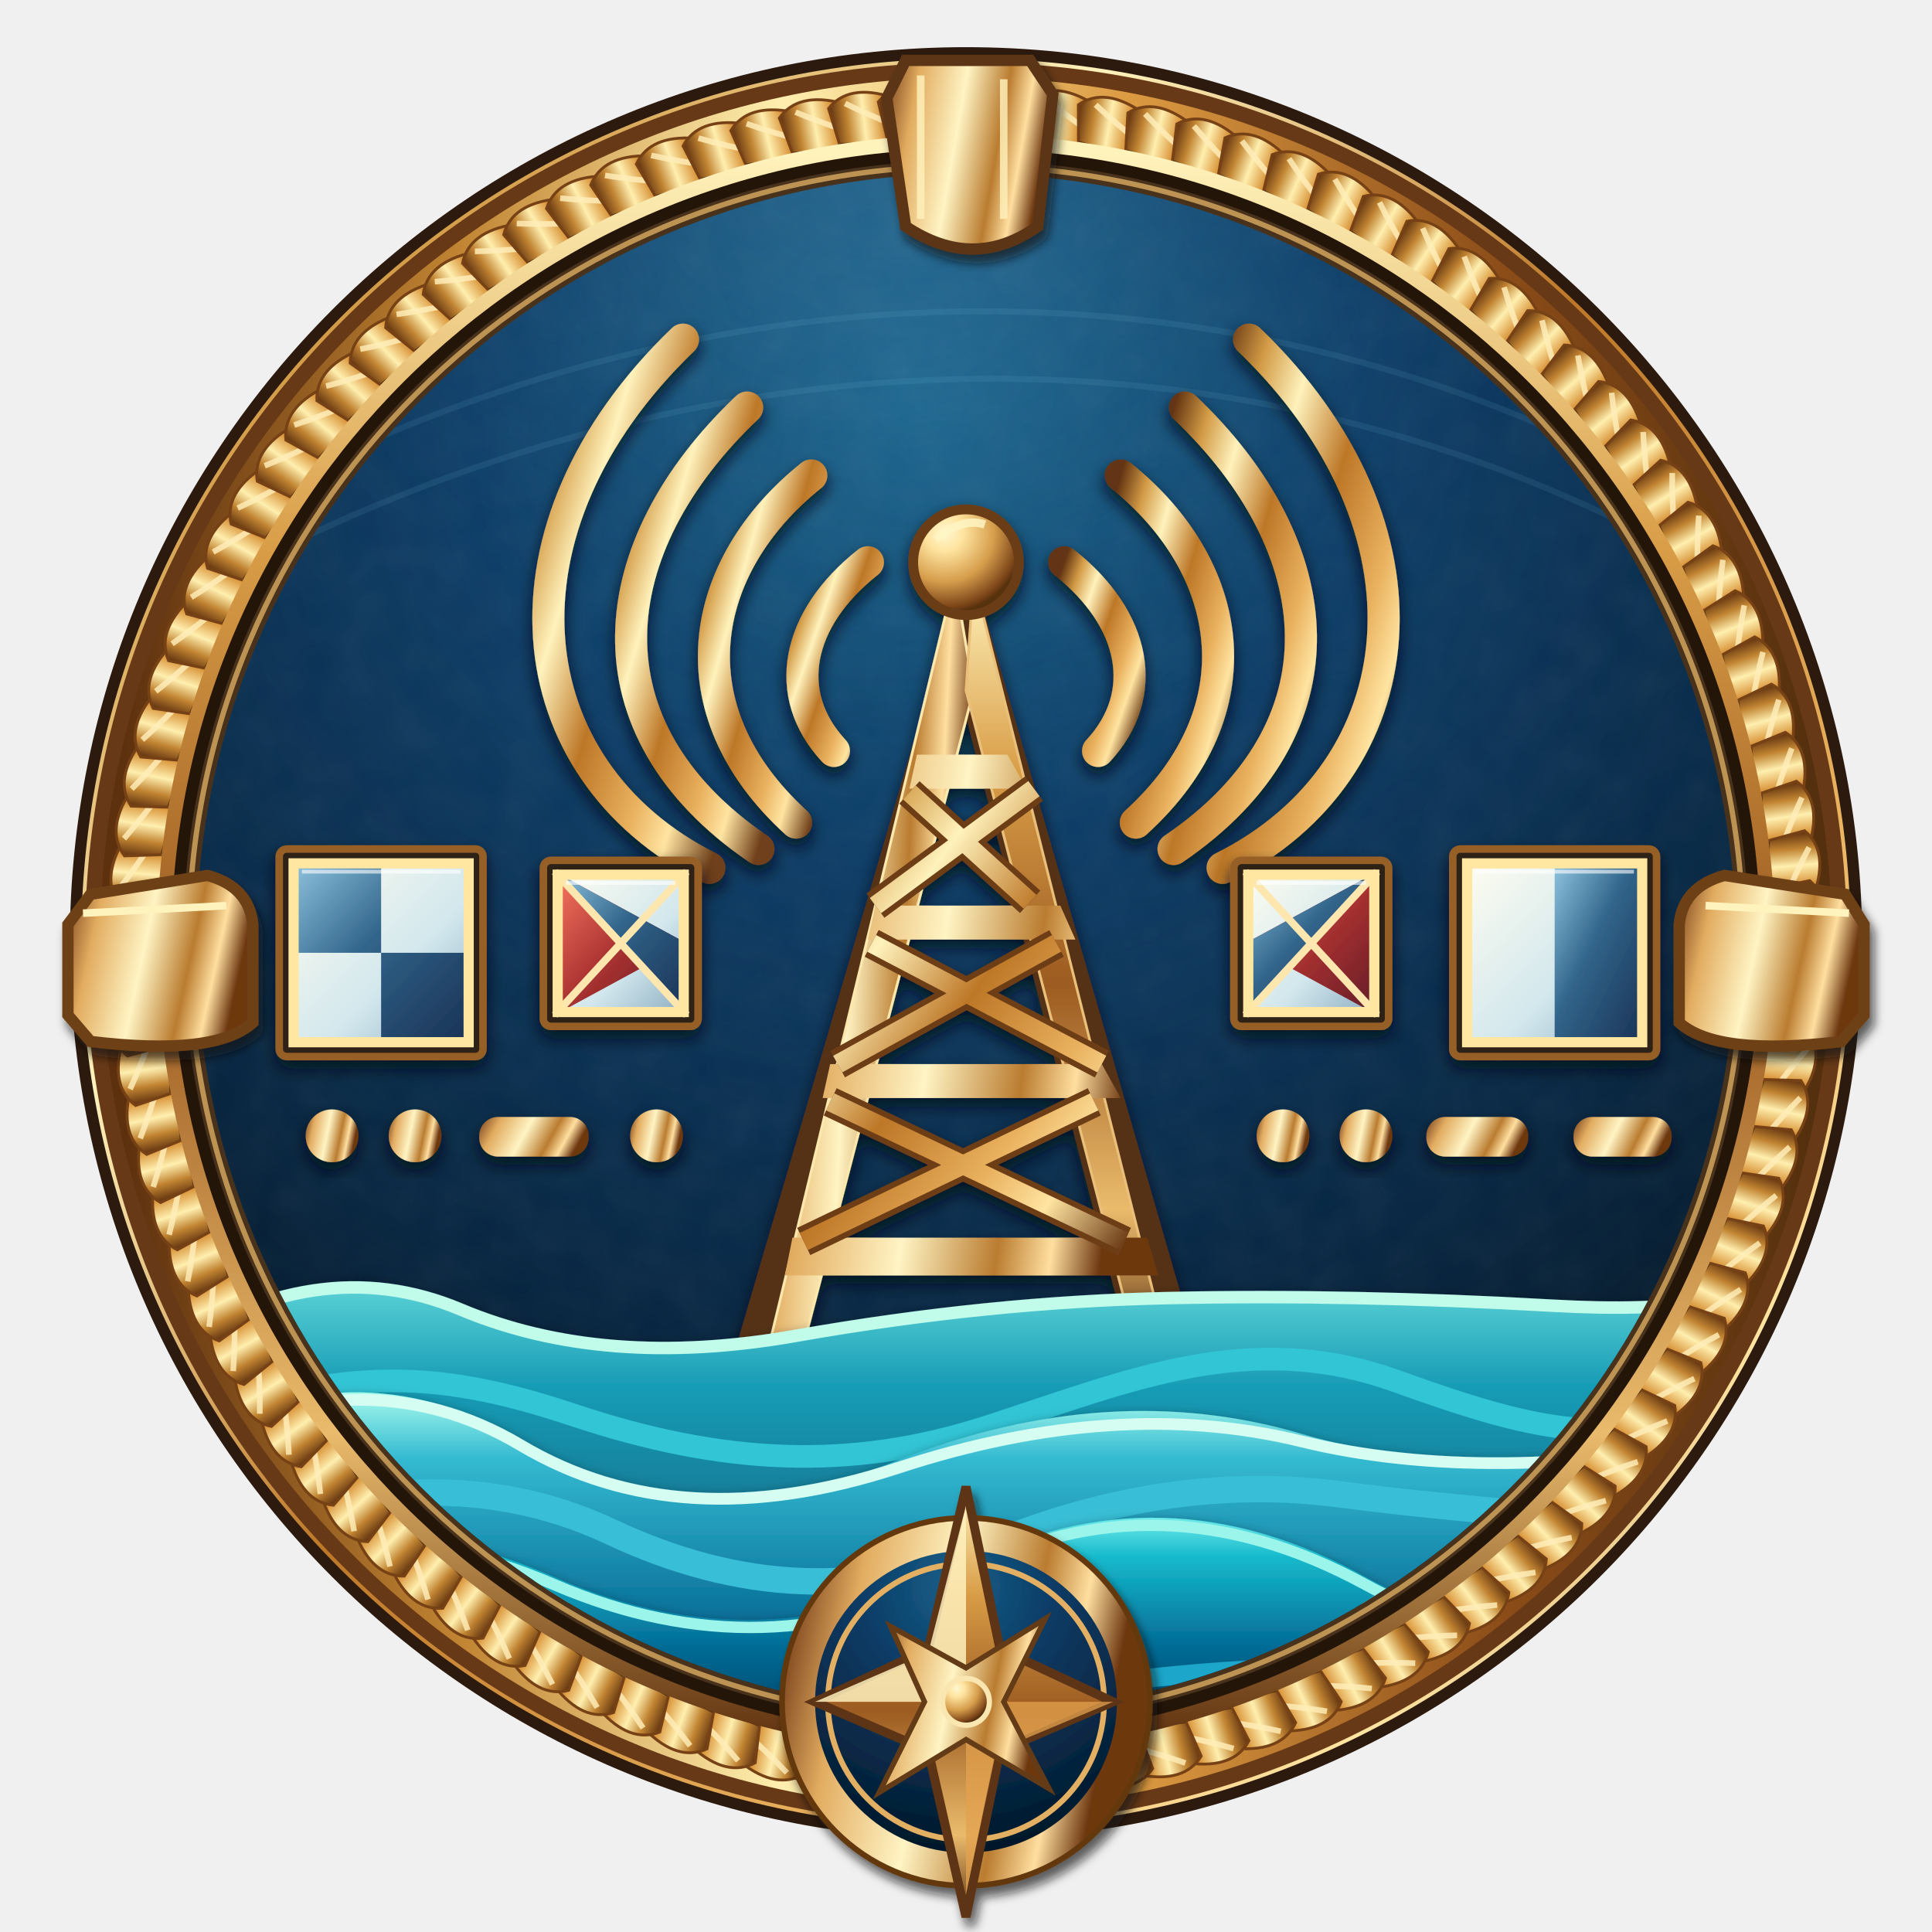
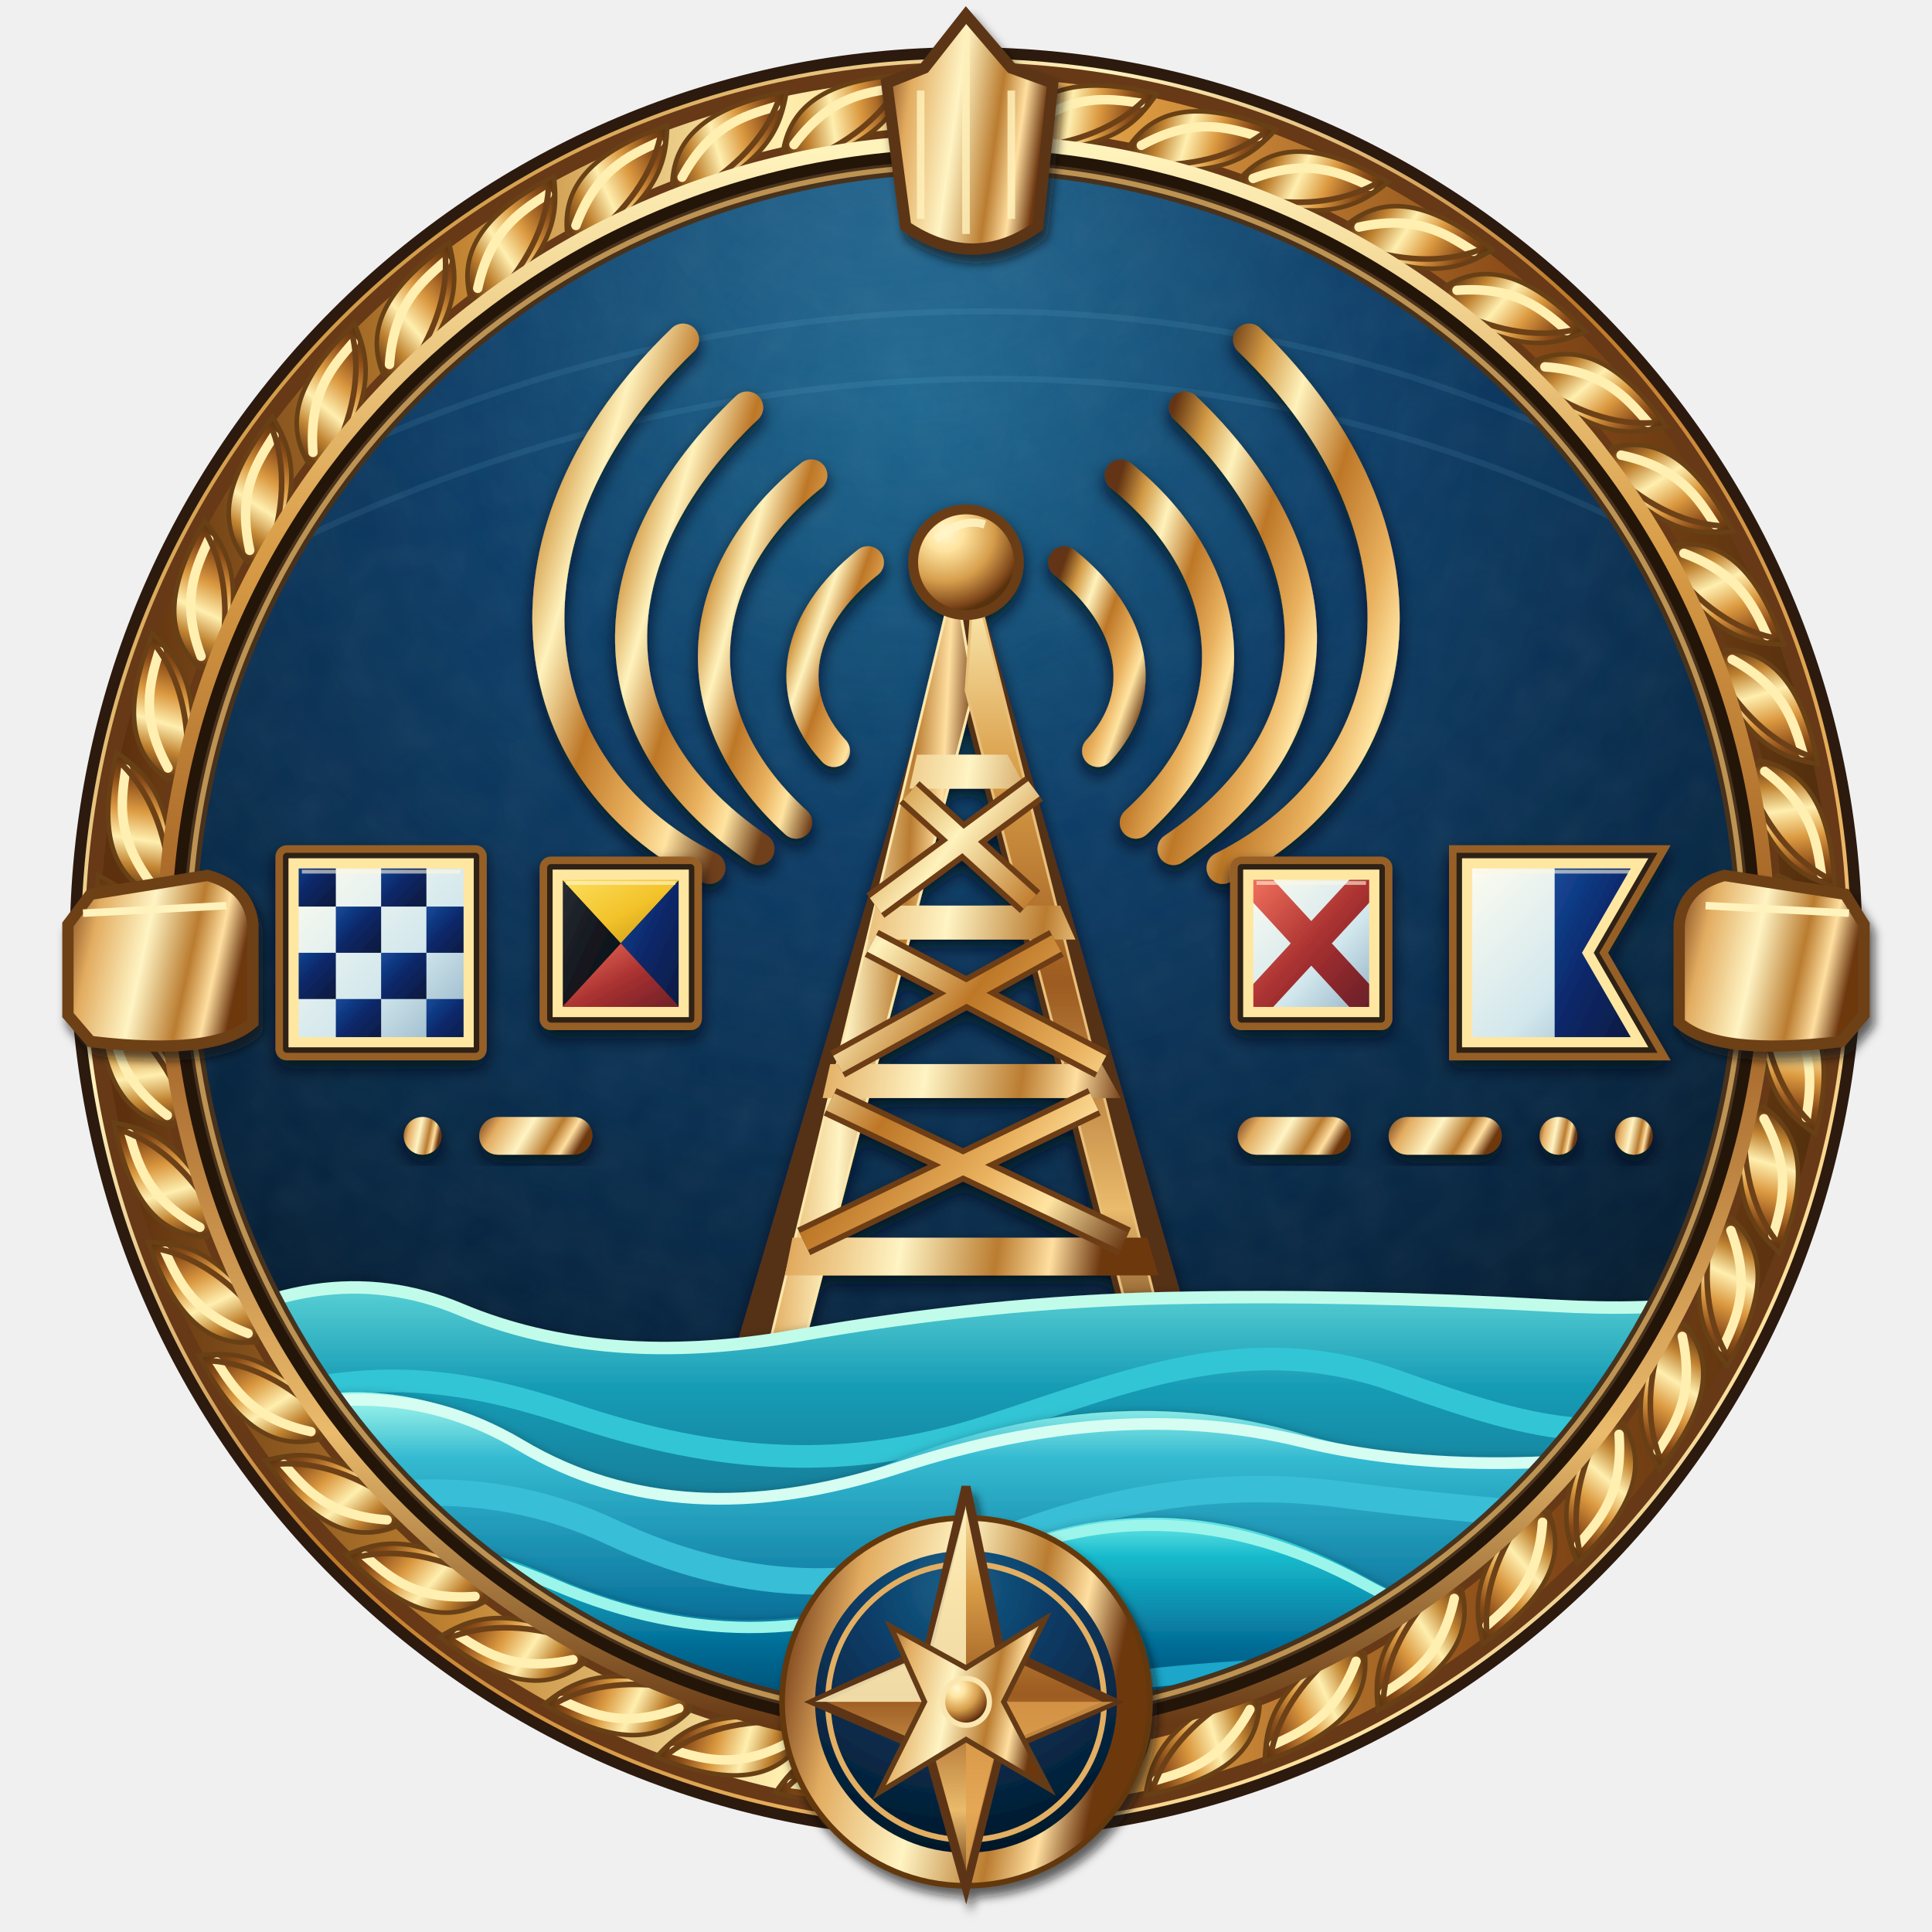
<svg xmlns="http://www.w3.org/2000/svg" viewBox="0 0 512 512" role="img" aria-labelledby="badge-title badge-desc">
  <defs>
    <radialGradient id="enamel" cx=".47" cy=".15" r=".87">
      <stop stop-color="#17618a" />
      <stop offset=".34" stop-color="#0b3b65" />
      <stop offset=".75" stop-color="#06233d" />
      <stop offset="1" stop-color="#03131f" />
    </radialGradient>
    <radialGradient id="surface-light" cx=".45" cy="-.06" r=".83">
      <stop stop-color="#7bc9ed" stop-opacity=".24" />
      <stop offset=".5" stop-color="#23608a" stop-opacity=".05" />
      <stop offset="1" stop-color="#092b48" stop-opacity="0" />
    </radialGradient>
    <linearGradient id="gold" x1="0" y1="0" x2="1" y2="1">
      <stop stop-color="#643512" />
      <stop offset=".14" stop-color="#d29a45" />
      <stop offset=".29" stop-color="#fff2bc" />
      <stop offset=".49" stop-color="#bd7727" />
      <stop offset=".71" stop-color="#e9b15e" />
      <stop offset=".84" stop-color="#ffe4a1" />
      <stop offset="1" stop-color="#70401a" />
    </linearGradient>
    <linearGradient id="gold-top" x1="0" y1="0" x2="0" y2="1">
      <stop stop-color="#fff3bc" />
      <stop offset=".25" stop-color="#d99d47" />
      <stop offset=".52" stop-color="#9c5b21" />
      <stop offset=".81" stop-color="#eabb6c" />
      <stop offset="1" stop-color="#623512" />
    </linearGradient>
    <linearGradient id="gold-cross" x1="0" y1="0" x2="1" y2=".2">
      <stop stop-color="#743b17" />
      <stop offset=".2" stop-color="#e2ac60" />
      <stop offset=".48" stop-color="#fff4c4" />
      <stop offset=".73" stop-color="#ba7c30" />
      <stop offset=".87" stop-color="#ffdfa0" />
      <stop offset="1" stop-color="#6e3811" />
    </linearGradient>
    <linearGradient id="rope" x1="0" y1="0" x2="1" y2="0">
      <stop stop-color="#5d300e" />
      <stop offset=".2" stop-color="#c18432" />
      <stop offset=".39" stop-color="#ffefaf" />
      <stop offset=".6" stop-color="#db9940" />
      <stop offset=".82" stop-color="#8b4c18" />
      <stop offset="1" stop-color="#55300e" />
    </linearGradient>
    <linearGradient id="red" x1="0" y1="0" x2="1" y2="1">
      <stop stop-color="#fa7862" />
      <stop offset=".51" stop-color="#a93130" />
      <stop offset="1" stop-color="#601c28" />
    </linearGradient>
    <linearGradient id="blue" x1="0" y1="0" x2="1" y2="1">
-       <stop stop-color="#91c6e1" />
-       <stop offset=".44" stop-color="#31648a" />
-       <stop offset="1" stop-color="#193053" />
+       <stop stop-color="#174b9b" />
+       <stop offset=".44" stop-color="#09296c" />
+       <stop offset="1" stop-color="#071839" />
    </linearGradient>
    <linearGradient id="ivory" x1="0" y1="0" x2="1" y2="1">
      <stop stop-color="#fffdf0" />
      <stop offset=".6" stop-color="#d2e7ed" />
      <stop offset="1" stop-color="#8aabc0" />
    </linearGradient>
    <linearGradient id="sea-far" x1="0" y1="0" x2="0" y2="1">
      <stop stop-color="#6de1de" />
      <stop offset=".25" stop-color="#189cb6" />
      <stop offset="1" stop-color="#063656" />
    </linearGradient>
    <linearGradient id="sea-mid" x1="0" y1="0" x2="0" y2="1">
      <stop stop-color="#a6faec" />
      <stop offset=".17" stop-color="#34bad1" />
      <stop offset=".58" stop-color="#0a719a" />
      <stop offset="1" stop-color="#063653" />
    </linearGradient>
    <linearGradient id="sea-front" x1="0" y1="0" x2="0" y2="1">
      <stop stop-color="#6febea" />
      <stop offset=".15" stop-color="#16bacc" />
      <stop offset=".48" stop-color="#046e98" />
      <stop offset="1" stop-color="#062645" />
    </linearGradient>
    <radialGradient id="orb" cx=".3" cy=".22" r=".76">
      <stop stop-color="#fff8d1" />
      <stop offset=".23" stop-color="#ffe4a0" />
      <stop offset=".61" stop-color="#d69e4c" />
      <stop offset=".92" stop-color="#7d461a" />
      <stop offset="1" stop-color="#57300d" />
    </radialGradient>
+     <linearGradient id="flag-yellow" x1="0" y1="0" x2="1" y2="1">
+       <stop stop-color="#ffe365" />
+       <stop offset=".55" stop-color="#f2c32a" />
+       <stop offset="1" stop-color="#bd8d12" />
+     </linearGradient>
+     <linearGradient id="flag-black" x1="0" y1="0" x2="1" y2="1">
+       <stop stop-color="#2c3038" />
+       <stop offset=".55" stop-color="#13171e" />
+       <stop offset="1" stop-color="#080c12" />
+     </linearGradient>
+     <clipPath id="small-flag-clip">
+       <rect width="35" height="38" />
+     </clipPath>
    <clipPath id="disc-clip">
      <circle cx="256" cy="250" r="204" />
    </clipPath>
    <filter id="depth" x="-25%" y="-25%" width="150%" height="155%">
      <feDropShadow dx="0" dy="2.2" stdDeviation="2.1" flood-color="#030e19" flood-opacity=".83" />
    </filter>
    <filter id="relief" x="-25%" y="-25%" width="150%" height="160%">
      <feDropShadow dx="1.2" dy="2.3" stdDeviation="1.3" flood-color="#100e10" flood-opacity=".68" />
    </filter>
    <filter id="enamel-grain" x="0" y="0" width="100%" height="100%">
      <feTurbulence type="fractalNoise" baseFrequency=".09" numOctaves="2" seed="7" result="noise" />
      <feColorMatrix in="noise" type="saturate" values="0" />
      <feComponentTransfer>
        <feFuncA type="linear" slope=".06" />
      </feComponentTransfer>
    </filter>
    <g id="rope-link">
-       <path d="M246 26 Q252 20 263 25 L269 38 Q258 39 248 37Z" fill="url(#rope)" stroke="#774116" stroke-width=".75" />
-       <path d="M250.5 25.2Q256 28.8 266 34.2" fill="none" stroke="#ffeeba" stroke-width="1.5" opacity=".82" />
-       <path d="M248 36Q257 37 266 36.5" fill="none" stroke="#53300d" stroke-width="1.15" />
+       <path d="M238 35C242 23 253 18 274 20C270 28 265 36 242 40Z" fill="url(#rope)" stroke="#684016" stroke-width="1.2" />
+       <path d="M241 34C252 23 261 23 270 23" fill="none" stroke="#fff0b2" stroke-width="2.5" stroke-linecap="round" />
+       <path d="M242 39C255 36 265 30 271 22" fill="none" stroke="#6d4117" stroke-width="1.5" />
    </g>
  </defs>
  <style>
/* Layers remain independent for future earned-only timelines; this SVG contains no bitmap. */
@media (prefers-reduced-motion: no-preference) {
  svg:hover #signal-left { animation: receive 840ms ease-out 1; }
  svg:hover #signal-right { animation: receive 840ms ease-out 1 80ms; }
  svg:hover #compass-rose { animation: compass-light 880ms ease-out 1; }
}
@keyframes receive { 0% { opacity: .5 } 50% { opacity: 1; filter: brightness(1.16) } 100% { opacity: 1 } }
@keyframes compass-light { 0% { filter: brightness(.8) } 45% { filter: brightness(1.24) } 100% { filter: brightness(1) } }
</style>
  <g id="badge-body" data-layer="metal">
    <circle cx="256" cy="250" r="236" fill="#0b0d11" stroke="#2c1a0e" stroke-width="3" />
    <circle cx="256" cy="250" r="231" fill="#49321c" stroke="url(#gold)" stroke-width="7" />
    <circle cx="256" cy="250" r="223" fill="none" stroke="#4f2b10" stroke-width="19" />
  </g>
  <g id="rope-border" data-layer="braided-rim">
    <circle cx="256" cy="250" r="223" fill="none" stroke="#673917" stroke-width="21" />
    <circle cx="256" cy="250" r="223" fill="none" stroke="url(#rope)" stroke-width="13" />
    <use href="#rope-link" transform="rotate(0.000 256 250)" />
-     <use href="#rope-link" transform="rotate(3.396 256 250)" />
-     <use href="#rope-link" transform="rotate(6.792 256 250)" />
-     <use href="#rope-link" transform="rotate(10.189 256 250)" />
-     <use href="#rope-link" transform="rotate(13.585 256 250)" />
-     <use href="#rope-link" transform="rotate(16.981 256 250)" />
-     <use href="#rope-link" transform="rotate(20.377 256 250)" />
-     <use href="#rope-link" transform="rotate(23.774 256 250)" />
-     <use href="#rope-link" transform="rotate(27.170 256 250)" />
-     <use href="#rope-link" transform="rotate(30.566 256 250)" />
-     <use href="#rope-link" transform="rotate(33.962 256 250)" />
-     <use href="#rope-link" transform="rotate(37.358 256 250)" />
-     <use href="#rope-link" transform="rotate(40.755 256 250)" />
-     <use href="#rope-link" transform="rotate(44.151 256 250)" />
-     <use href="#rope-link" transform="rotate(47.547 256 250)" />
-     <use href="#rope-link" transform="rotate(50.943 256 250)" />
-     <use href="#rope-link" transform="rotate(54.340 256 250)" />
-     <use href="#rope-link" transform="rotate(57.736 256 250)" />
-     <use href="#rope-link" transform="rotate(61.132 256 250)" />
-     <use href="#rope-link" transform="rotate(64.528 256 250)" />
-     <use href="#rope-link" transform="rotate(67.925 256 250)" />
-     <use href="#rope-link" transform="rotate(71.321 256 250)" />
-     <use href="#rope-link" transform="rotate(74.717 256 250)" />
-     <use href="#rope-link" transform="rotate(78.113 256 250)" />
-     <use href="#rope-link" transform="rotate(81.509 256 250)" />
-     <use href="#rope-link" transform="rotate(84.906 256 250)" />
-     <use href="#rope-link" transform="rotate(88.302 256 250)" />
-     <use href="#rope-link" transform="rotate(91.698 256 250)" />
-     <use href="#rope-link" transform="rotate(95.094 256 250)" />
-     <use href="#rope-link" transform="rotate(98.491 256 250)" />
-     <use href="#rope-link" transform="rotate(101.887 256 250)" />
-     <use href="#rope-link" transform="rotate(105.283 256 250)" />
-     <use href="#rope-link" transform="rotate(108.679 256 250)" />
-     <use href="#rope-link" transform="rotate(112.075 256 250)" />
-     <use href="#rope-link" transform="rotate(115.472 256 250)" />
-     <use href="#rope-link" transform="rotate(118.868 256 250)" />
-     <use href="#rope-link" transform="rotate(122.264 256 250)" />
-     <use href="#rope-link" transform="rotate(125.660 256 250)" />
-     <use href="#rope-link" transform="rotate(129.057 256 250)" />
-     <use href="#rope-link" transform="rotate(132.453 256 250)" />
-     <use href="#rope-link" transform="rotate(135.849 256 250)" />
-     <use href="#rope-link" transform="rotate(139.245 256 250)" />
-     <use href="#rope-link" transform="rotate(142.642 256 250)" />
-     <use href="#rope-link" transform="rotate(146.038 256 250)" />
-     <use href="#rope-link" transform="rotate(149.434 256 250)" />
-     <use href="#rope-link" transform="rotate(152.830 256 250)" />
-     <use href="#rope-link" transform="rotate(156.226 256 250)" />
-     <use href="#rope-link" transform="rotate(159.623 256 250)" />
-     <use href="#rope-link" transform="rotate(163.019 256 250)" />
-     <use href="#rope-link" transform="rotate(166.415 256 250)" />
-     <use href="#rope-link" transform="rotate(169.811 256 250)" />
-     <use href="#rope-link" transform="rotate(173.208 256 250)" />
-     <use href="#rope-link" transform="rotate(176.604 256 250)" />
+     <use href="#rope-link" transform="rotate(8.182 256 250)" />
+     <use href="#rope-link" transform="rotate(16.364 256 250)" />
+     <use href="#rope-link" transform="rotate(24.545 256 250)" />
+     <use href="#rope-link" transform="rotate(32.727 256 250)" />
+     <use href="#rope-link" transform="rotate(40.909 256 250)" />
+     <use href="#rope-link" transform="rotate(49.091 256 250)" />
+     <use href="#rope-link" transform="rotate(57.273 256 250)" />
+     <use href="#rope-link" transform="rotate(65.455 256 250)" />
+     <use href="#rope-link" transform="rotate(73.636 256 250)" />
+     <use href="#rope-link" transform="rotate(81.818 256 250)" />
+     <use href="#rope-link" transform="rotate(90.000 256 250)" />
+     <use href="#rope-link" transform="rotate(98.182 256 250)" />
+     <use href="#rope-link" transform="rotate(106.364 256 250)" />
+     <use href="#rope-link" transform="rotate(114.545 256 250)" />
+     <use href="#rope-link" transform="rotate(122.727 256 250)" />
+     <use href="#rope-link" transform="rotate(130.909 256 250)" />
+     <use href="#rope-link" transform="rotate(139.091 256 250)" />
+     <use href="#rope-link" transform="rotate(147.273 256 250)" />
+     <use href="#rope-link" transform="rotate(155.455 256 250)" />
+     <use href="#rope-link" transform="rotate(163.636 256 250)" />
+     <use href="#rope-link" transform="rotate(171.818 256 250)" />
    <use href="#rope-link" transform="rotate(180.000 256 250)" />
-     <use href="#rope-link" transform="rotate(183.396 256 250)" />
-     <use href="#rope-link" transform="rotate(186.792 256 250)" />
-     <use href="#rope-link" transform="rotate(190.189 256 250)" />
-     <use href="#rope-link" transform="rotate(193.585 256 250)" />
-     <use href="#rope-link" transform="rotate(196.981 256 250)" />
-     <use href="#rope-link" transform="rotate(200.377 256 250)" />
-     <use href="#rope-link" transform="rotate(203.774 256 250)" />
-     <use href="#rope-link" transform="rotate(207.170 256 250)" />
-     <use href="#rope-link" transform="rotate(210.566 256 250)" />
-     <use href="#rope-link" transform="rotate(213.962 256 250)" />
-     <use href="#rope-link" transform="rotate(217.358 256 250)" />
-     <use href="#rope-link" transform="rotate(220.755 256 250)" />
-     <use href="#rope-link" transform="rotate(224.151 256 250)" />
-     <use href="#rope-link" transform="rotate(227.547 256 250)" />
-     <use href="#rope-link" transform="rotate(230.943 256 250)" />
-     <use href="#rope-link" transform="rotate(234.340 256 250)" />
-     <use href="#rope-link" transform="rotate(237.736 256 250)" />
-     <use href="#rope-link" transform="rotate(241.132 256 250)" />
-     <use href="#rope-link" transform="rotate(244.528 256 250)" />
-     <use href="#rope-link" transform="rotate(247.925 256 250)" />
-     <use href="#rope-link" transform="rotate(251.321 256 250)" />
-     <use href="#rope-link" transform="rotate(254.717 256 250)" />
-     <use href="#rope-link" transform="rotate(258.113 256 250)" />
-     <use href="#rope-link" transform="rotate(261.509 256 250)" />
-     <use href="#rope-link" transform="rotate(264.906 256 250)" />
-     <use href="#rope-link" transform="rotate(268.302 256 250)" />
-     <use href="#rope-link" transform="rotate(271.698 256 250)" />
-     <use href="#rope-link" transform="rotate(275.094 256 250)" />
-     <use href="#rope-link" transform="rotate(278.491 256 250)" />
-     <use href="#rope-link" transform="rotate(281.887 256 250)" />
-     <use href="#rope-link" transform="rotate(285.283 256 250)" />
-     <use href="#rope-link" transform="rotate(288.679 256 250)" />
-     <use href="#rope-link" transform="rotate(292.075 256 250)" />
-     <use href="#rope-link" transform="rotate(295.472 256 250)" />
-     <use href="#rope-link" transform="rotate(298.868 256 250)" />
-     <use href="#rope-link" transform="rotate(302.264 256 250)" />
-     <use href="#rope-link" transform="rotate(305.660 256 250)" />
-     <use href="#rope-link" transform="rotate(309.057 256 250)" />
-     <use href="#rope-link" transform="rotate(312.453 256 250)" />
-     <use href="#rope-link" transform="rotate(315.849 256 250)" />
-     <use href="#rope-link" transform="rotate(319.245 256 250)" />
-     <use href="#rope-link" transform="rotate(322.642 256 250)" />
-     <use href="#rope-link" transform="rotate(326.038 256 250)" />
-     <use href="#rope-link" transform="rotate(329.434 256 250)" />
-     <use href="#rope-link" transform="rotate(332.830 256 250)" />
-     <use href="#rope-link" transform="rotate(336.226 256 250)" />
-     <use href="#rope-link" transform="rotate(339.623 256 250)" />
-     <use href="#rope-link" transform="rotate(343.019 256 250)" />
-     <use href="#rope-link" transform="rotate(346.415 256 250)" />
-     <use href="#rope-link" transform="rotate(349.811 256 250)" />
-     <use href="#rope-link" transform="rotate(353.208 256 250)" />
-     <use href="#rope-link" transform="rotate(356.604 256 250)" />
+     <use href="#rope-link" transform="rotate(188.182 256 250)" />
+     <use href="#rope-link" transform="rotate(196.364 256 250)" />
+     <use href="#rope-link" transform="rotate(204.545 256 250)" />
+     <use href="#rope-link" transform="rotate(212.727 256 250)" />
+     <use href="#rope-link" transform="rotate(220.909 256 250)" />
+     <use href="#rope-link" transform="rotate(229.091 256 250)" />
+     <use href="#rope-link" transform="rotate(237.273 256 250)" />
+     <use href="#rope-link" transform="rotate(245.455 256 250)" />
+     <use href="#rope-link" transform="rotate(253.636 256 250)" />
+     <use href="#rope-link" transform="rotate(261.818 256 250)" />
+     <use href="#rope-link" transform="rotate(270.000 256 250)" />
+     <use href="#rope-link" transform="rotate(278.182 256 250)" />
+     <use href="#rope-link" transform="rotate(286.364 256 250)" />
+     <use href="#rope-link" transform="rotate(294.545 256 250)" />
+     <use href="#rope-link" transform="rotate(302.727 256 250)" />
+     <use href="#rope-link" transform="rotate(310.909 256 250)" />
+     <use href="#rope-link" transform="rotate(319.091 256 250)" />
+     <use href="#rope-link" transform="rotate(327.273 256 250)" />
+     <use href="#rope-link" transform="rotate(335.455 256 250)" />
+     <use href="#rope-link" transform="rotate(343.636 256 250)" />
+     <use href="#rope-link" transform="rotate(351.818 256 250)" />
    <circle cx="256" cy="250" r="210" fill="none" stroke="#241509" stroke-width="5" />
    <circle cx="256" cy="250" r="212.5" fill="none" stroke="url(#gold-top)" stroke-width="3.8" />
    <circle cx="256" cy="250" r="206" fill="none" stroke="#efbd6b" stroke-opacity=".7" stroke-width="1.4" />
  </g>
  <g id="enamel-field" data-layer="background" clip-path="url(#disc-clip)">
    <circle cx="256" cy="250" r="204" fill="url(#enamel)" />
    <circle cx="256" cy="250" r="204" fill="url(#surface-light)" />
    <circle cx="256" cy="250" r="204" filter="url(#enamel-grain)" />
    <path d="M45 144 C183 62 341 62 467 144 M54 156 C192 80 344 84 460 155 M124 55 Q256 32 384 59" stroke="#82cbe6" stroke-width="1.6" opacity=".1" fill="none" />
  </g>
  <g id="mast-assembly" data-layer="mast" filter="url(#depth)">
    <path d="M254 156L193 364H210L256 190L301 364H319L259 156Z" fill="#543219" />
    <path d="M253 153L203 360H212L258 183Z" fill="url(#gold-cross)" stroke="#fce7ac" stroke-width=".7" />
    <path d="M258 153L310 360H302L256 183Z" fill="url(#gold-top)" stroke="#e9bf79" stroke-width=".7" />
    <path d="M243 200H267L272 209H241Z M232 240H281L285 249H230Z M220 282H292L297 291H218Z M210 328H304L307 338H208Z" fill="url(#gold-cross)" />
    <path d="M241 210L273 239 M274 209L232 240 M231 250L292 282 M280 250L222 282 M220 292L298 329 M290 292L213 329" stroke="#6d3e18" stroke-width="8" fill="none" />
    <path d="M241 210L273 239 M274 209L232 240 M231 250L292 282 M280 250L222 282 M220 292L298 329 M290 292L213 329" stroke="url(#gold)" stroke-width="5" fill="none" />
    <circle cx="256" cy="149" r="14" fill="url(#orb)" stroke="#6b3e18" stroke-width="2.6" />
    <path d="M248 143Q255 137 261 139" fill="none" stroke="#fff4c4" stroke-width="2.2" opacity=".85" />
  </g>
  <g id="signal-arcs" data-layer="radio-signals" fill="none" stroke="url(#gold)" stroke-width="8.5" stroke-linecap="round" filter="url(#depth)">
    <g id="signal-left">
      <path d="M230 149 C211 164 207 184 221 199" />
      <path d="M215 126C185 150 178 188 211 218" />
      <path d="M198 108C159 145 154 193 201 225" />
      <path d="M181 90C129 140 136 204 188 230" />
    </g>
    <g id="signal-right">
      <path d="M282 149C301 164 305 184 291 199" />
      <path d="M297 126C327 150 334 188 301 218" />
      <path d="M314 108C353 145 358 193 311 225" />
      <path d="M331 90C383 140 376 204 324 230" />
    </g>
  </g>
  <g id="signal-flags" data-layer="flags" filter="url(#depth)">
-     <g id="flag-west-checker" transform="translate(77 228)">
+     <g id="flag-november" data-letter="N" transform="translate(77 228)">
      <rect x="-3" y="-3" width="54" height="55" rx="2" fill="#2d2017" stroke="#965e28" stroke-width="2" />
      <rect width="48" height="49" fill="url(#ivory)" />
-       <path d="M0 0H24V24.5H0Z M24 24.5H48V49H24Z" fill="url(#blue)" />
+       <rect x="0" y="0" width="12" height="12.25" fill="url(#blue)" />
+       <rect x="24" y="0" width="12" height="12.25" fill="url(#blue)" />
+       <rect x="12" y="12.25" width="12" height="12.25" fill="url(#blue)" />
+       <rect x="36" y="12.25" width="12" height="12.25" fill="url(#blue)" />
+       <rect x="0" y="24.5" width="12" height="12.25" fill="url(#blue)" />
+       <rect x="24" y="24.5" width="12" height="12.25" fill="url(#blue)" />
+       <rect x="12" y="36.75" width="12" height="12.25" fill="url(#blue)" />
+       <rect x="36" y="36.75" width="12" height="12.25" fill="url(#blue)" />
      <rect x=".8" y=".8" width="46.4" height="47.4" fill="none" stroke="#ffe7a1" stroke-width="2.7" />
-       <path d="M3 3H45" stroke="#fff" stroke-width="1" opacity=".6" />
-     </g>
-     <g id="flag-west-diagonal" transform="translate(147 231)">
+       <path d="M3 3H45" stroke="#fff6df" stroke-width="1" opacity=".6" />
+     </g>
+     <g id="flag-zulu" data-letter="Z" transform="translate(147 231)">
+       <rect x="-3" y="-3" width="41" height="44" rx="2" fill="#2d2017" stroke="#965e28" stroke-width="2" />
+       <path data-colour="yellow" d="M0 0H35L17.5 19Z" fill="url(#flag-yellow)" />
+       <path data-colour="blue" d="M35 0V38L17.5 19Z" fill="url(#blue)" />
+       <path data-colour="red" d="M35 38H0L17.5 19Z" fill="url(#red)" />
+       <path data-colour="black" d="M0 38V0L17.5 19Z" fill="url(#flag-black)" />
+       <rect x=".8" y=".8" width="33.4" height="36.4" fill="none" stroke="#ffe7a1" stroke-width="2.7" />
+       <path d="M3 3H32" stroke="#fff6df" stroke-width="1" opacity=".6" />
+     </g>
+     <g id="flag-victor" data-letter="V" transform="translate(330 231)">
      <rect x="-3" y="-3" width="41" height="44" rx="2" fill="#2d2017" stroke="#965e28" stroke-width="2" />
      <rect width="35" height="38" fill="url(#ivory)" />
-       <path d="M0 0L35 19L0 38Z" fill="url(#red)" />
-       <path d="M0 0L35 38L35 19Z" fill="url(#blue)" />
-       <path d="M0 0L35 38M35 0L0 38" stroke="#fde7af" stroke-width="2" />
+       <path d="M0 0L35 38M35 0L0 38" stroke="url(#red)" stroke-width="8" clip-path="url(#small-flag-clip)" />
      <rect x=".8" y=".8" width="33.4" height="36.4" fill="none" stroke="#ffe7a1" stroke-width="2.7" />
-       <path d="M3 3H32" stroke="#fff" stroke-width="1" opacity=".6" />
-     </g>
-     <g id="flag-east-diagonal" transform="translate(330 231)">
-       <rect x="-3" y="-3" width="41" height="44" rx="2" fill="#2d2017" stroke="#965e28" stroke-width="2" />
-       <rect width="35" height="38" fill="url(#ivory)" />
-       <path d="M35 0L0 19L35 38Z" fill="url(#red)" />
-       <path d="M35 0L0 38L0 19Z" fill="url(#blue)" />
-       <path d="M0 0L35 38M35 0L0 38" stroke="#fde7af" stroke-width="2" />
-       <rect x=".8" y=".8" width="33.4" height="36.4" fill="none" stroke="#ffe7a1" stroke-width="2.7" />
-       <path d="M3 3H32" stroke="#fff" stroke-width="1" opacity=".6" />
-     </g>
-     <g id="flag-east-split" transform="translate(388 228)">
-       <rect x="-3" y="-3" width="54" height="55" rx="2" fill="#2d2017" stroke="#965e28" stroke-width="2" />
-       <rect width="48" height="49" fill="url(#ivory)" />
-       <path d="M24 0H48V49H24Z" fill="url(#blue)" />
-       <rect x=".8" y=".8" width="46.4" height="47.4" fill="none" stroke="#ffe7a1" stroke-width="2.7" />
-       <path d="M3 3H45" stroke="#fff" stroke-width="1" opacity=".6" />
+       <path d="M3 3H32" stroke="#fff6df" stroke-width="1" opacity=".6" />
+     </g>
+     <g id="flag-alfa" data-letter="A" transform="translate(388 228)">
+       <path d="M-3 -3H53L37 24.5L53 52H-3Z" fill="#2d2017" stroke="#965e28" stroke-width="2" />
+       <path d="M0 0H48L34 24.5L48 49H0Z" fill="url(#ivory)" />
+       <path d="M24 0H48L34 24.5L48 49H24Z" fill="url(#blue)" />
+       <path d="M.8 .8H46.5L32.8 24.5L46.5 48.2H.8Z" fill="none" stroke="#ffe7a1" stroke-width="2.7" />
+       <path d="M3 3H44" stroke="#fff6df" stroke-width="1" opacity=".6" />
    </g>
  </g>
  <g id="morse-code" data-layer="morse" fill="url(#gold-cross)" filter="url(#depth)">
-     <g id="morse-left">
-       <circle cx="88" cy="301" r="7" />
-       <circle cx="110" cy="301" r="7" />
-       <rect x="127" y="296" width="29" height="10.5" rx="5" />
-       <circle cx="174" cy="301" r="7" />
-     </g>
-     <g id="morse-right">
-       <circle cx="340" cy="301" r="7" />
-       <circle cx="362" cy="301" r="7" />
-       <rect x="378" y="296" width="27" height="10.5" rx="5" />
-       <rect x="417" y="296" width="26" height="10.5" rx="5" />
+     <g id="morse-left" data-letter="A">
+       <circle cx="112" cy="301" r="5" />
+       <rect x="127" y="296" width="30" height="10" rx="5" />
+     </g>
+     <g id="morse-right" data-letter="Z">
+       <rect x="328" y="296" width="30" height="10" rx="5" />
+       <rect x="368" y="296" width="30" height="10" rx="5" />
+       <circle cx="413" cy="301" r="5" />
+       <circle cx="433" cy="301" r="5" />
    </g>
  </g>
  <g id="sea-waves" data-layer="layered-water" clip-path="url(#disc-clip)">
    <g id="wave-back" filter="url(#depth)">
      <path d="M42 358Q84 330 122 346T211 353T310 343T411 345T471 333L469 470H42Z" fill="url(#sea-far)" />
      <path d="M42 359Q84 331 122 347T211 354T310 344T411 346T471 335" fill="none" stroke="#c1fceb" stroke-width="3.3" />
      <path d="M44 378C90 363 113 362 152 375S225 390 262 378S331 352 370 366S430 385 464 369" fill="none" stroke="#30c5d6" stroke-width="6" />
    </g>
    <g id="wave-mid" filter="url(#depth)">
      <path d="M44 384Q94 355 138 382T238 387T345 380T462 379V471H43Z" fill="url(#sea-mid)" />
      <path d="M44 385Q96 358 138 383T238 389T345 382T463 381" fill="none" stroke="#d5fdf2" stroke-width="3.1" />
      <path d="M45 413Q111 382 162 406T261 410T355 396T467 405" fill="none" stroke="#38bed6" stroke-width="7" />
      <path d="M51 434Q113 405 160 427T260 433T356 423T467 424" fill="none" stroke="#aff8ec" stroke-width="3" opacity=".65" />
    </g>
    <g id="wave-front" filter="url(#depth)">
      <path d="M43 417Q92 394 147 418T255 415T362 418T470 402V472H42Z" fill="url(#sea-front)" />
      <path d="M43 420Q91 396 147 420T255 417T362 420T469 405" fill="none" stroke="#9cf5ea" stroke-width="3" />
      <path d="M46 451Q99 427 148 445T256 452T360 442T468 446" fill="none" stroke="#1aa6c9" stroke-width="5" />
      <path d="M47 462Q116 443 173 461T297 466T463 451" fill="none" stroke="#a3e4e2" stroke-width="2" opacity=".6" />
    </g>
  </g>
  <g id="rim-clasps" data-layer="metal-hardware" filter="url(#relief)">
    <g id="top-keeper">
-       <path d="M240 16H273L279 25L275 60Q258 72 240 60L235 26Z" fill="url(#gold-cross)" stroke="#5c3513" stroke-width="3" />
-       <path d="M244 20V58M266 21V58" fill="none" stroke="#fff1ba" stroke-width="2" opacity=".83" />
+       <path d="M235 22L245 18L256 4L268 18L279 22L275 60Q258 72 240 60Z" fill="url(#gold-cross)" stroke="#5c3513" stroke-width="3" />
+       <path d="M244 24V58M268 24V58M256 8V62" fill="none" stroke="#fff1ba" stroke-width="2" opacity=".83" />
    </g>
    <g id="left-clasp">
      <path d="M24 237L55 232Q66 235 67 245V271Q57 280 24 276L18 269V245Z" fill="url(#gold-cross)" stroke="#6e4119" stroke-width="3" />
      <path d="M22 242L60 240" fill="none" stroke="#fff3bd" stroke-width="2" />
    </g>
    <g id="right-clasp">
      <path d="M489 237L457 232Q446 235 445 245V271Q455 280 488 276L494 269V245Z" fill="url(#gold-cross)" stroke="#6e4119" stroke-width="3" />
      <path d="M490 242L452 240" fill="none" stroke="#fff3bd" stroke-width="2" />
    </g>
  </g>
  <g id="compass-rose" data-layer="compass" filter="url(#relief)">
    <circle cx="256" cy="451" r="48" fill="#281a12" stroke="#633810" stroke-width="3" />
    <circle cx="256" cy="451" r="44" fill="url(#enamel)" stroke="url(#gold-cross)" stroke-width="8" />
    <circle cx="256" cy="451" r="36.6" fill="none" stroke="#e3af63" stroke-width="1.5" />
-     <path d="M256 394L265 437L295 451L265 464L256 508L246 464L216 451L246 437Z" fill="url(#gold-top)" stroke="#5d3415" stroke-width="2.4" />
+     <path d="M256 394L265 437L295 451L265 464L256 500L246 464L216 451L246 437Z" fill="url(#gold-top)" stroke="#5d3415" stroke-width="2.4" />
    <path d="M256 399L256 451L216 451L246 438Z" fill="#fff1be" opacity=".84" />
-     <path d="M256 451L295 451L264 464L256 502Z" fill="#e3a14e" opacity=".75" />
+     <path d="M256 451L295 451L264 464L256 496Z" fill="#e3a14e" opacity=".75" />
    <path d="M236 431L256 442L277 429L266 451L278 474L256 461L233 475L245 451Z" fill="url(#gold-cross)" stroke="#633b17" stroke-width="1.4" />
    <circle cx="256" cy="451" r="6.2" fill="url(#orb)" stroke="#f9e6b0" stroke-width="1.4" />
  </g>
</svg>
